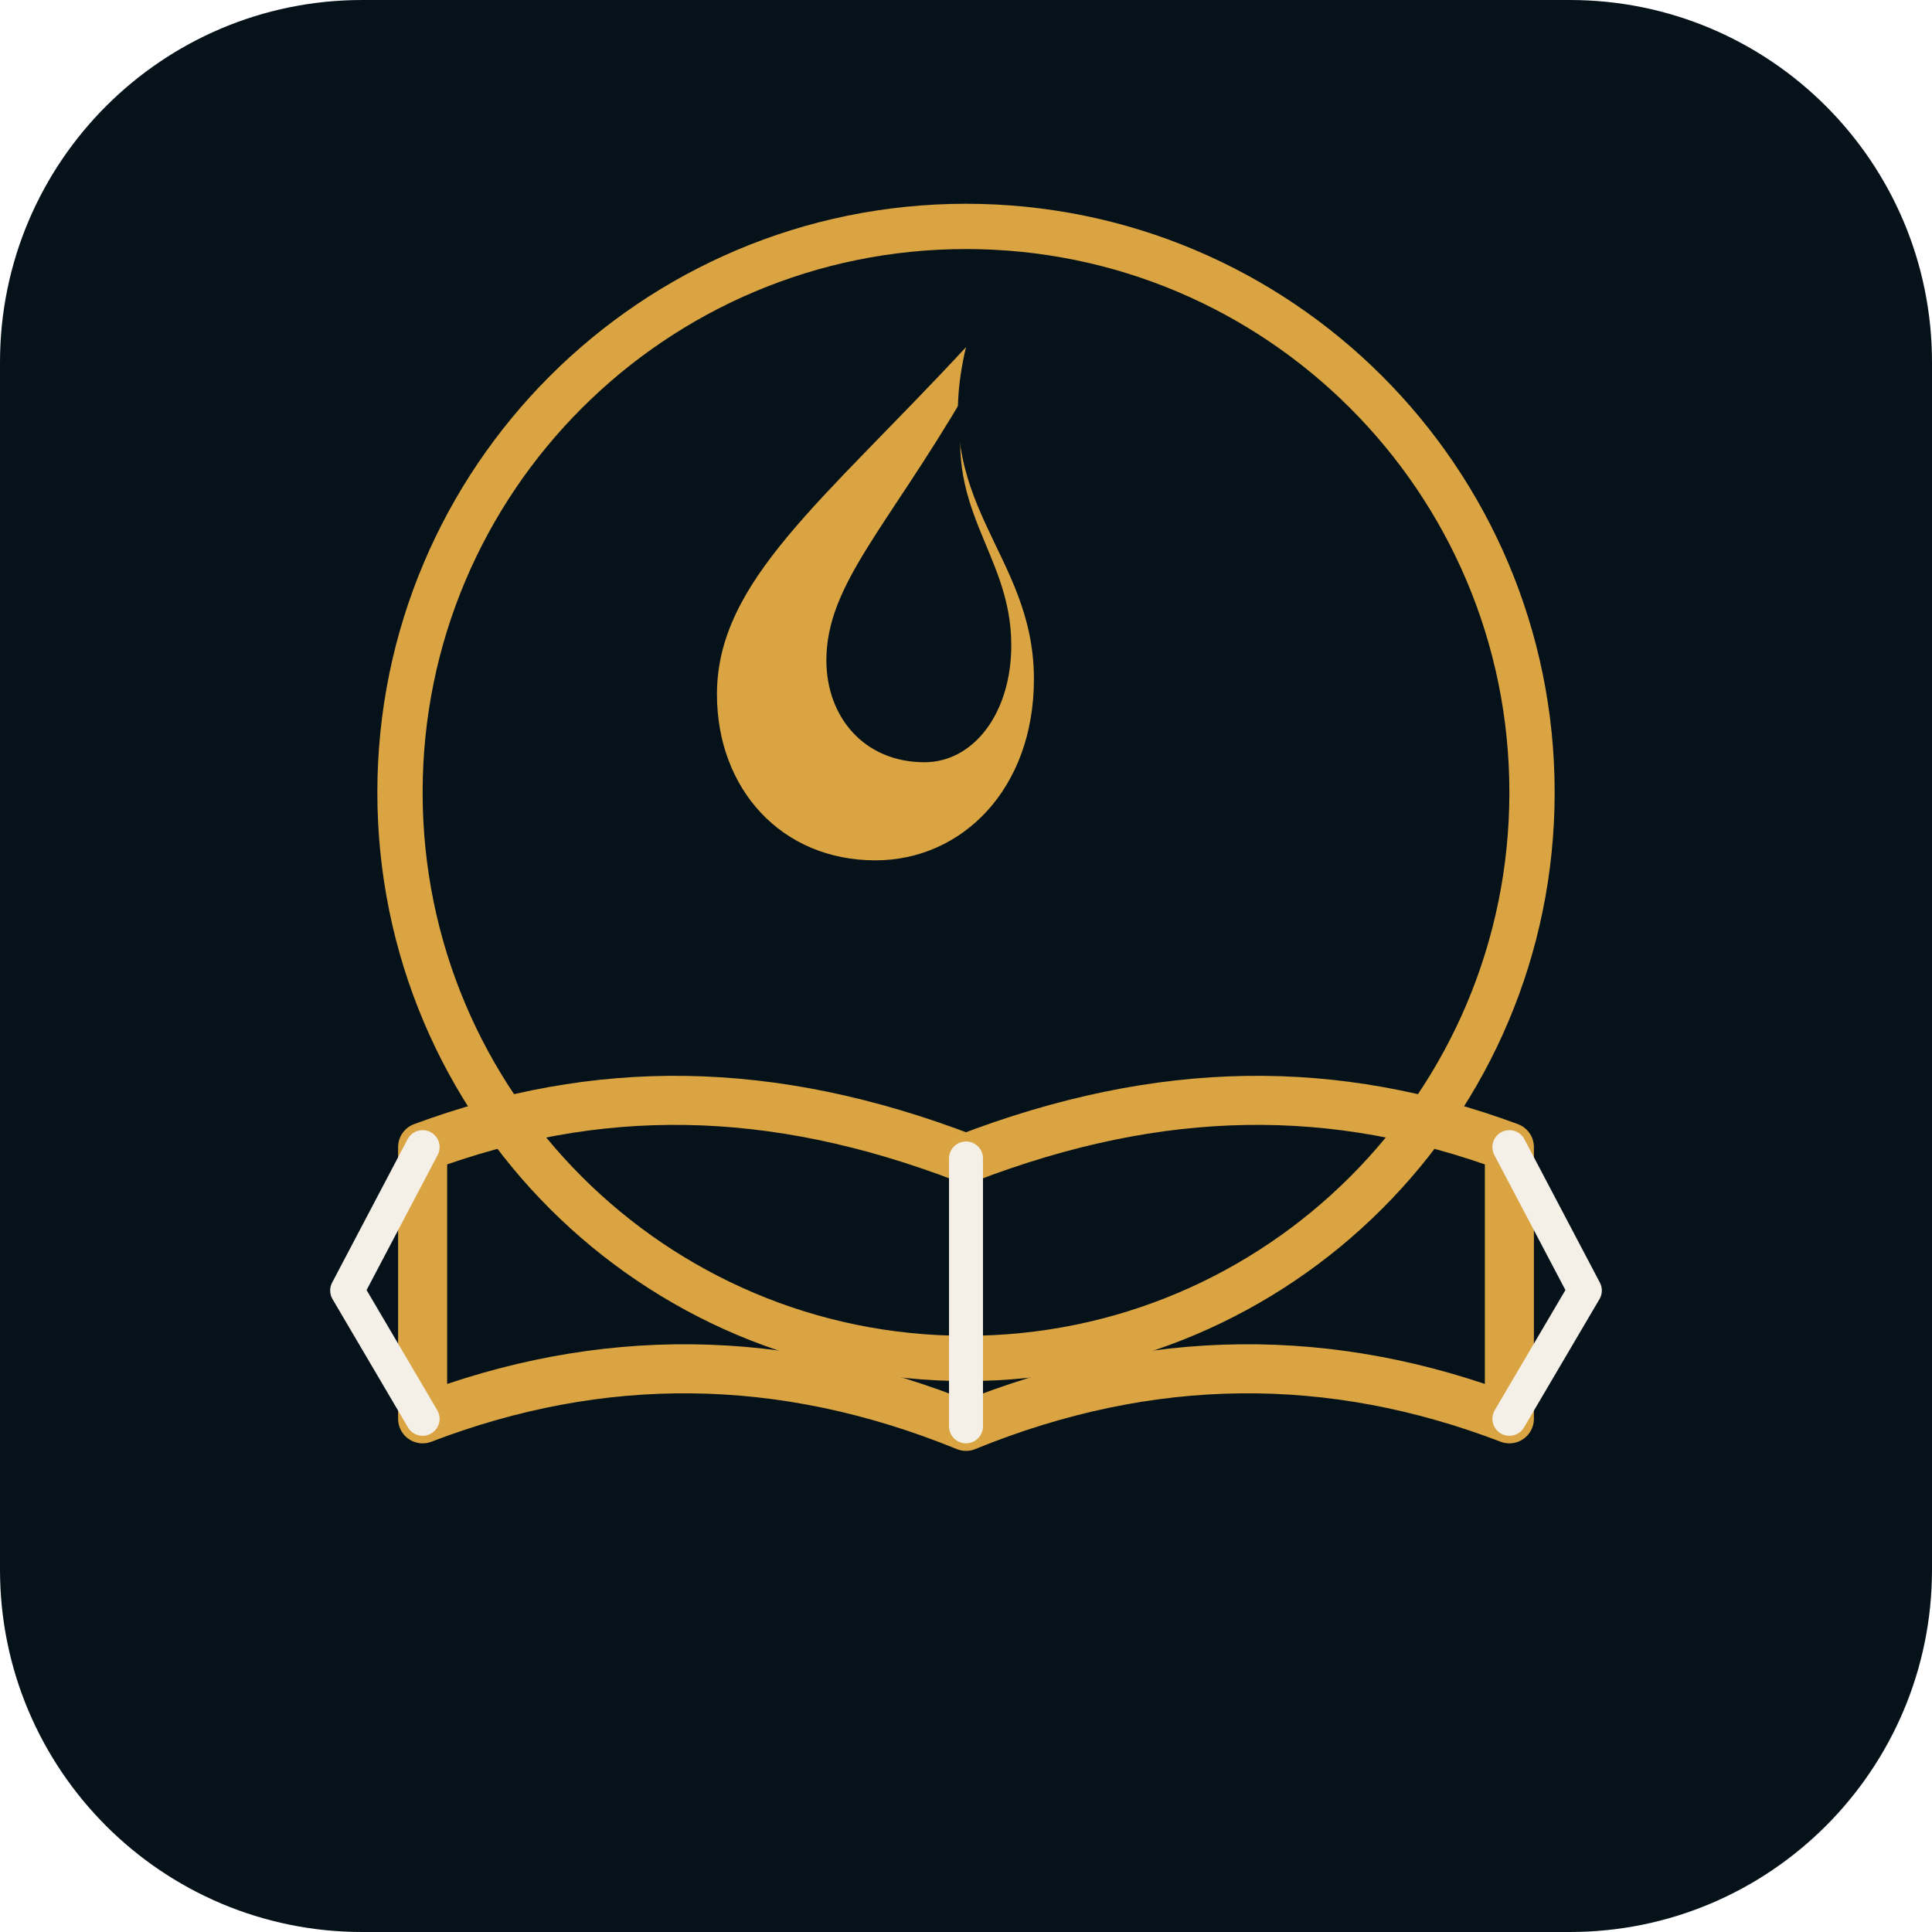
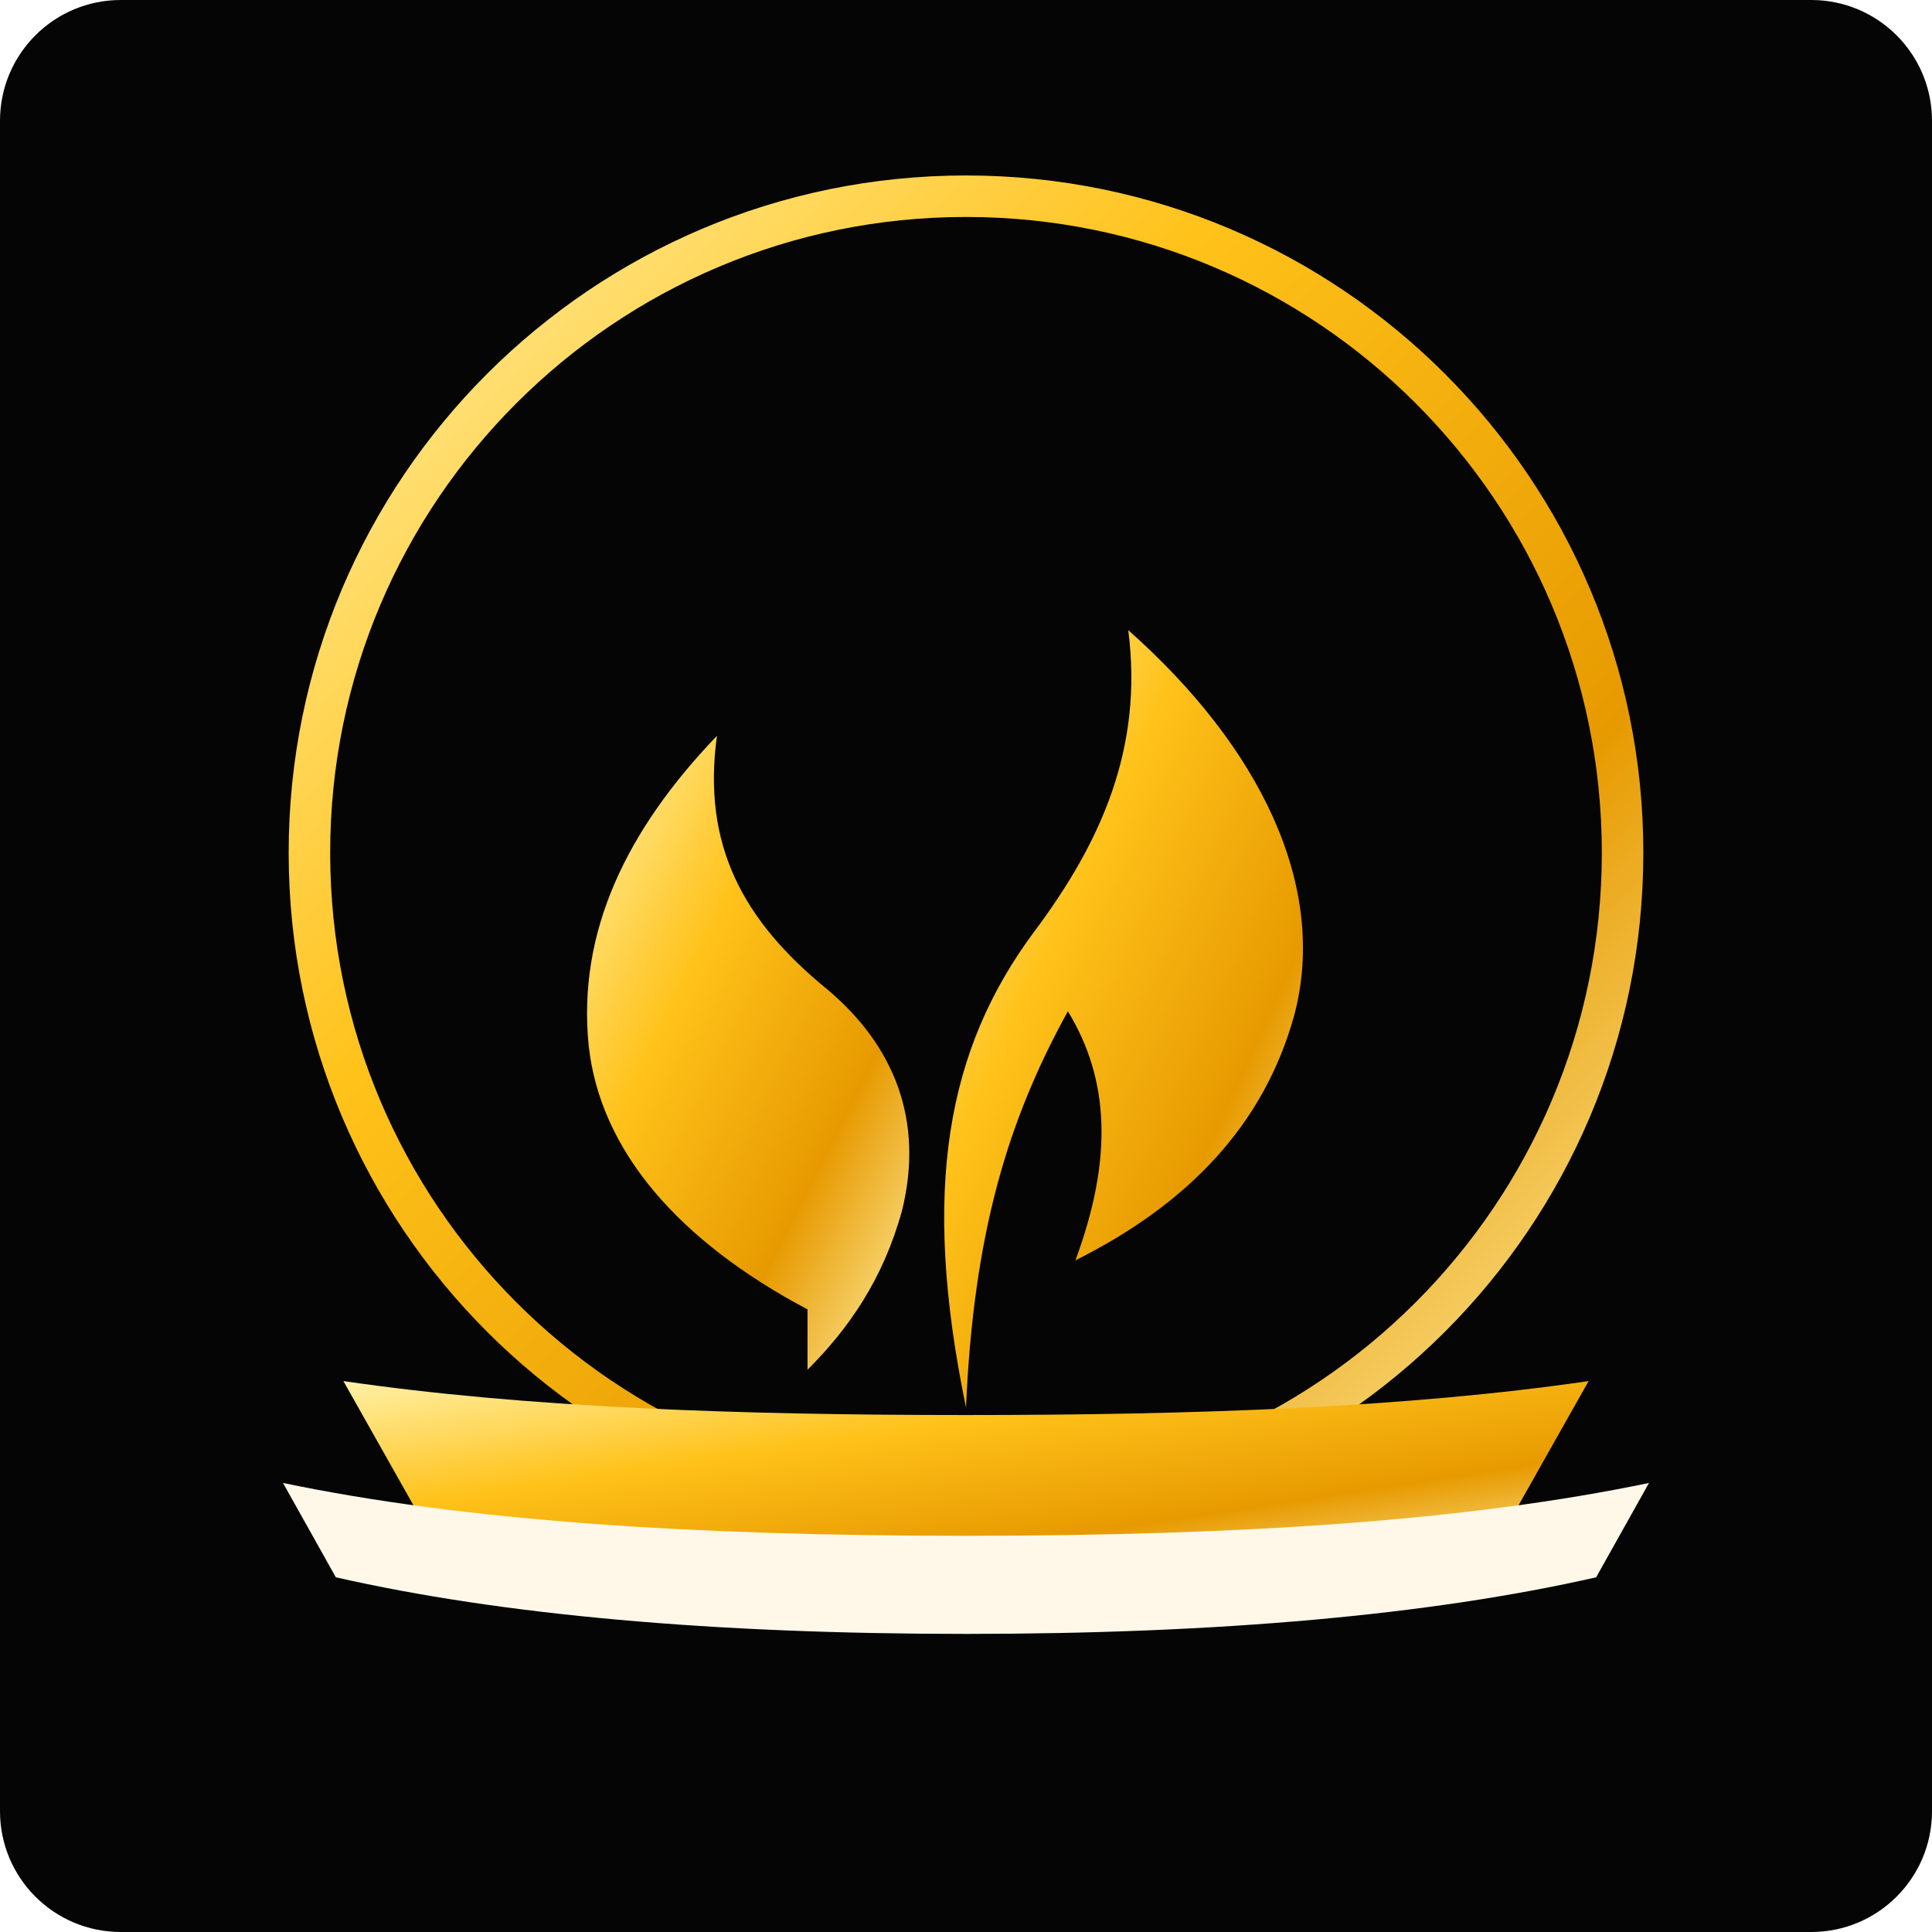
<svg xmlns="http://www.w3.org/2000/svg" viewBox="0 0 512 512">
-   <rect width="512" height="512" rx="96" fill="#06121a" />
-   <circle cx="256" cy="210" r="150" fill="none" stroke="#d9a441" stroke-width="12" />
-   <path d="M256 92c-10 42 18 54 18 88 0 29-19 48-42 48-25 0-42-19-42-44 0-30 28-51 66-92z" fill="#d9a441" />
-   <path d="M256 104c-7 31 12 42 12 67 0 18-10 31-23 31-16 0-26-12-26-27 0-20 16-35 37-71z" fill="#06121a" />
-   <path d="M112 304c46-17 92-17 144 3 52-20 98-20 144-3v72c-47-18-95-18-144 2-49-20-97-20-144-2z" fill="none" stroke="#d9a441" stroke-width="13" stroke-linejoin="round" />
-   <path d="M112 304l-20 38 20 34M400 304l20 38-20 34M256 307v71" fill="none" stroke="#f4f0e8" stroke-width="9" stroke-linecap="round" stroke-linejoin="round" />
+   <defs>
+     <linearGradient id="gold" x1="0" y1="0" x2="1" y2="1">
+       <stop offset="0" stop-color="#fff0a6" />
+       <stop offset=".35" stop-color="#ffc21a" />
+       <stop offset=".7" stop-color="#e79a00" />
+       <stop offset="1" stop-color="#fff0a6" />
+     </linearGradient>
+   </defs>
+   <rect width="512" height="512" rx="32" fill="#050505" />
+   <circle cx="256" cy="226" r="174" fill="none" stroke="url(#gold)" stroke-width="11" />
+   <path d="M256 373c-12-58-5-95 18-126 18-24 29-49 25-80 35 31 53 68 44 102-8 29-28 50-58 65 10-27 9-48-2-66-16 29-25 59-27 105z" fill="url(#gold)" />
+   <path d="M214 347c-34-18-55-42-58-70-3-30 10-57 34-82-4 29 7 49 29 67 18 15 26 35 20 59-5 18-14 31-25 42z" fill="url(#gold)" />
+   <path d="M91 366c48 7 104 9 165 9s117-2 165-9l-22 39c-40 8-88 11-143 11s-103-3-143-11z" fill="url(#gold)" />
+   <path d="M75 393c48 10 108 14 181 14s133-4 181-14l-14 25c-44 10-100 15-167 15s-123-5-167-15z" fill="#fff8e8" />
</svg>
